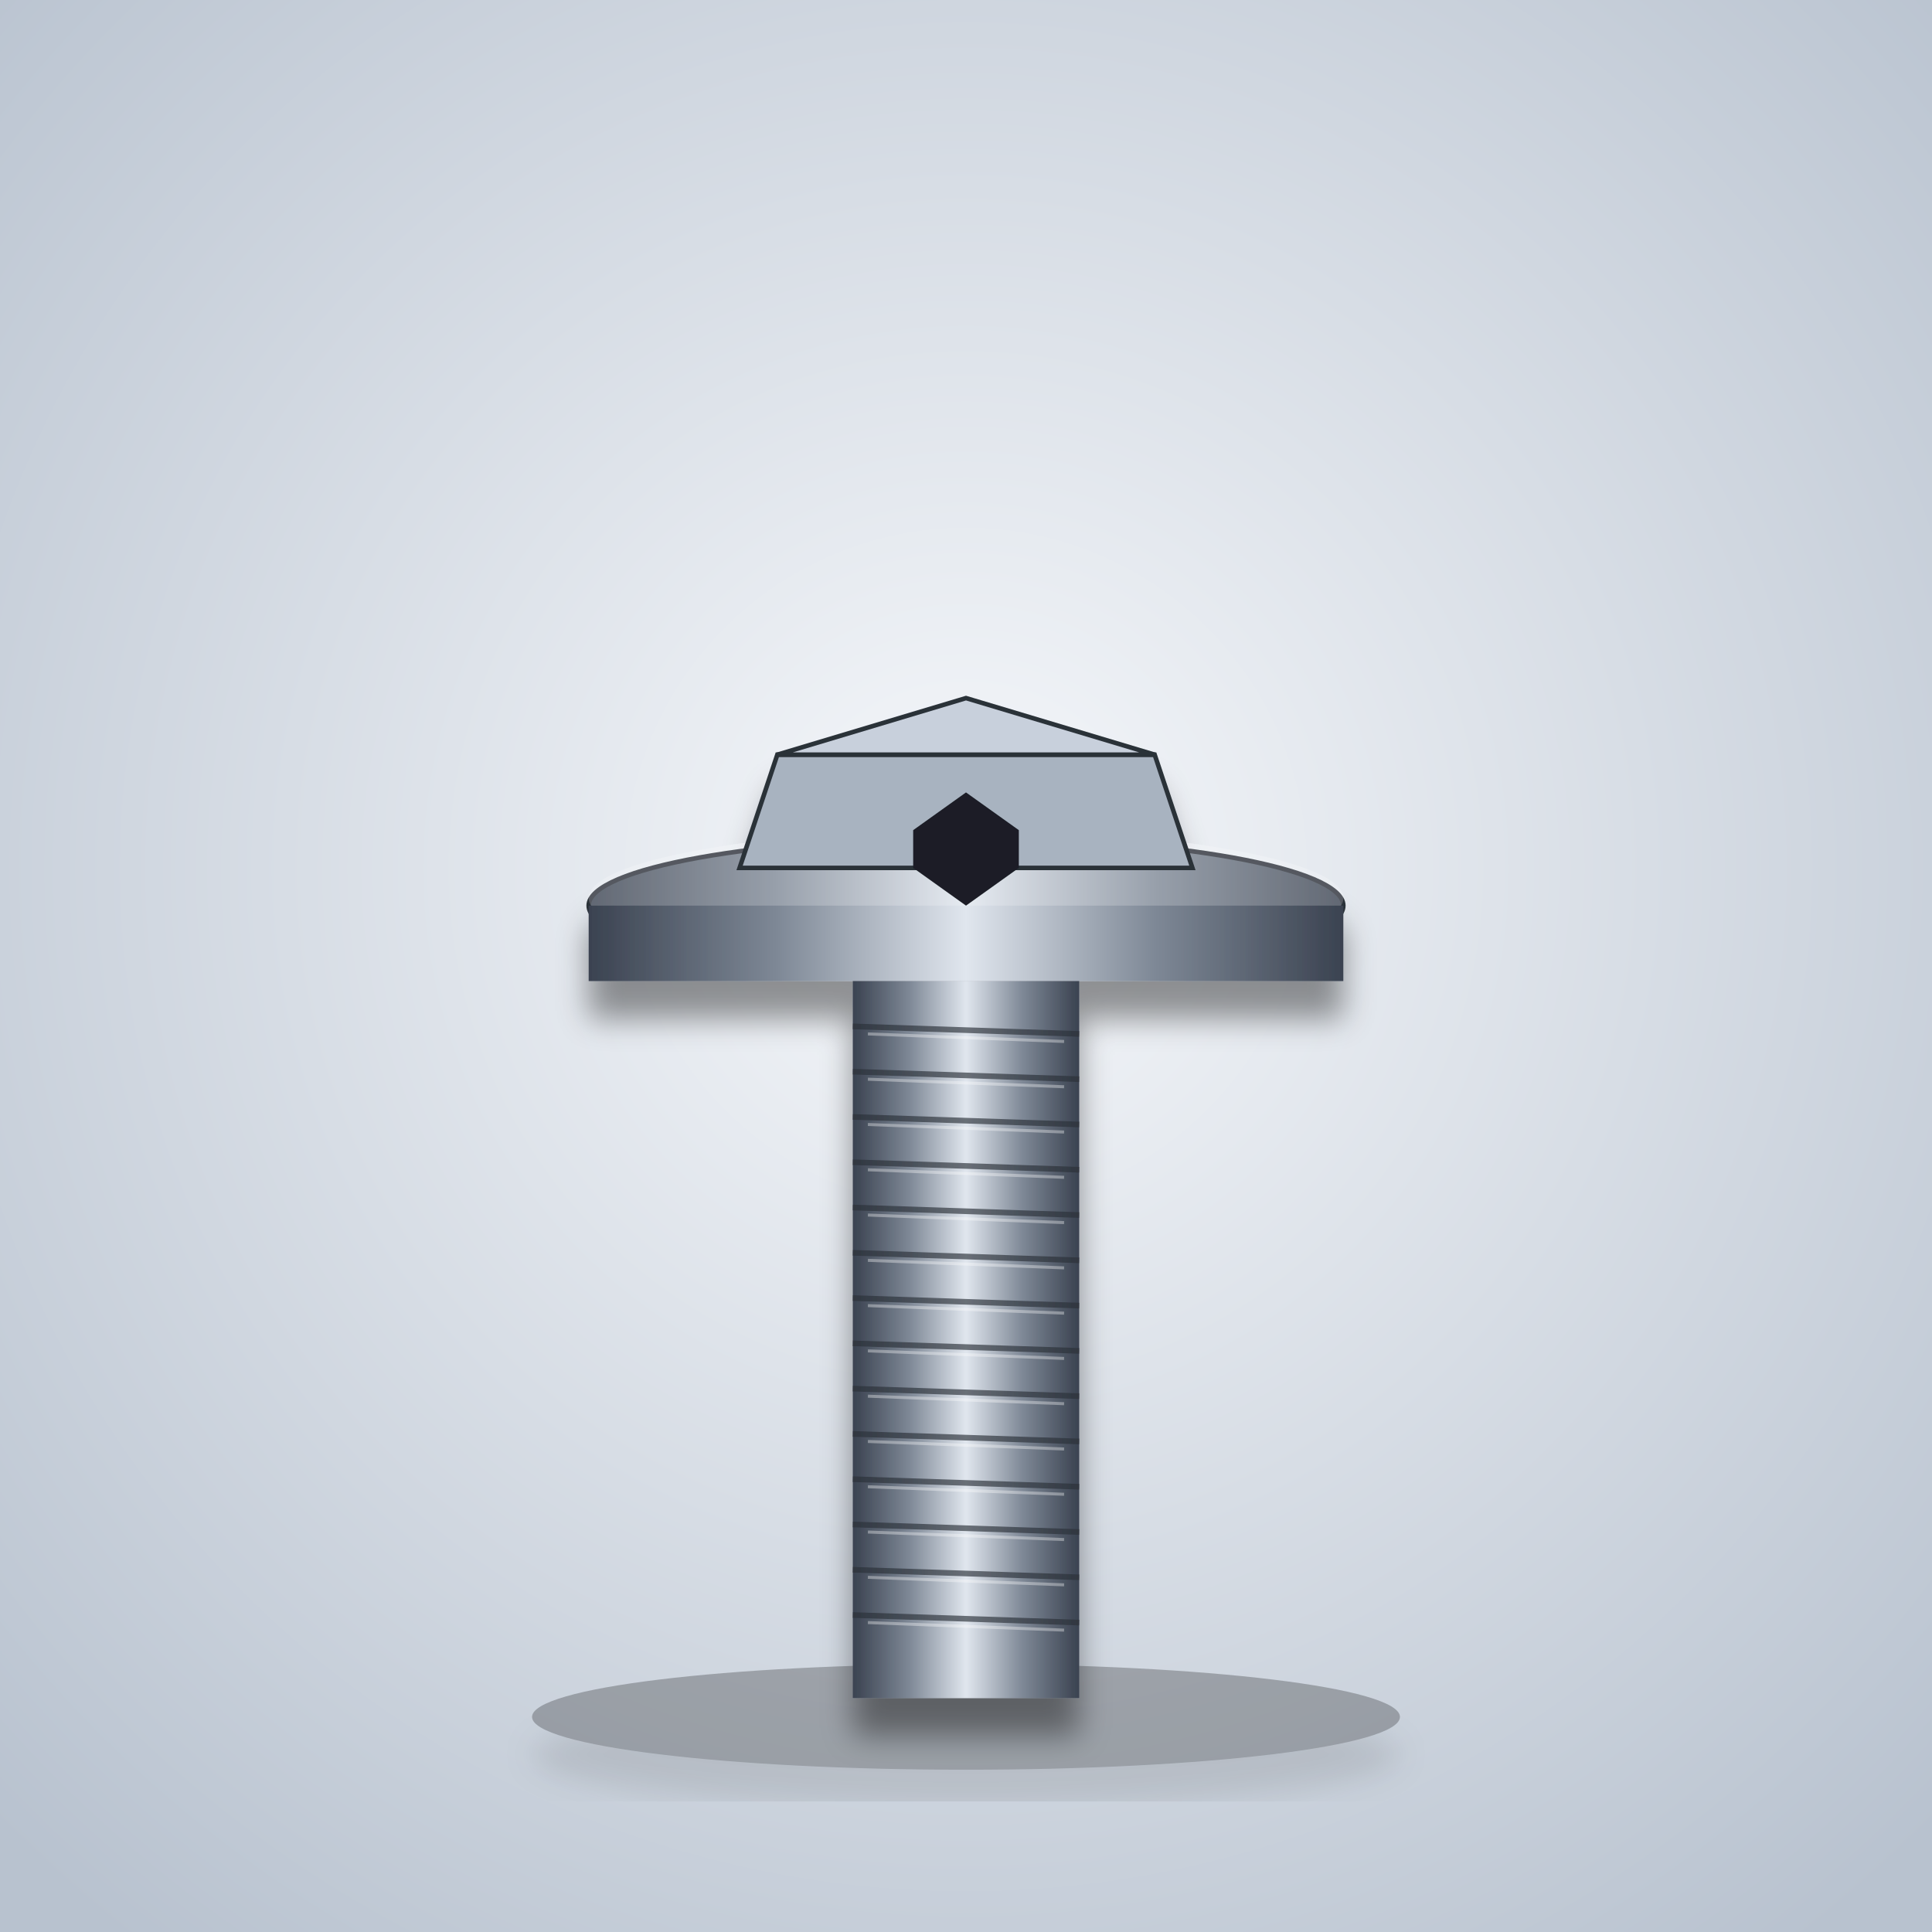
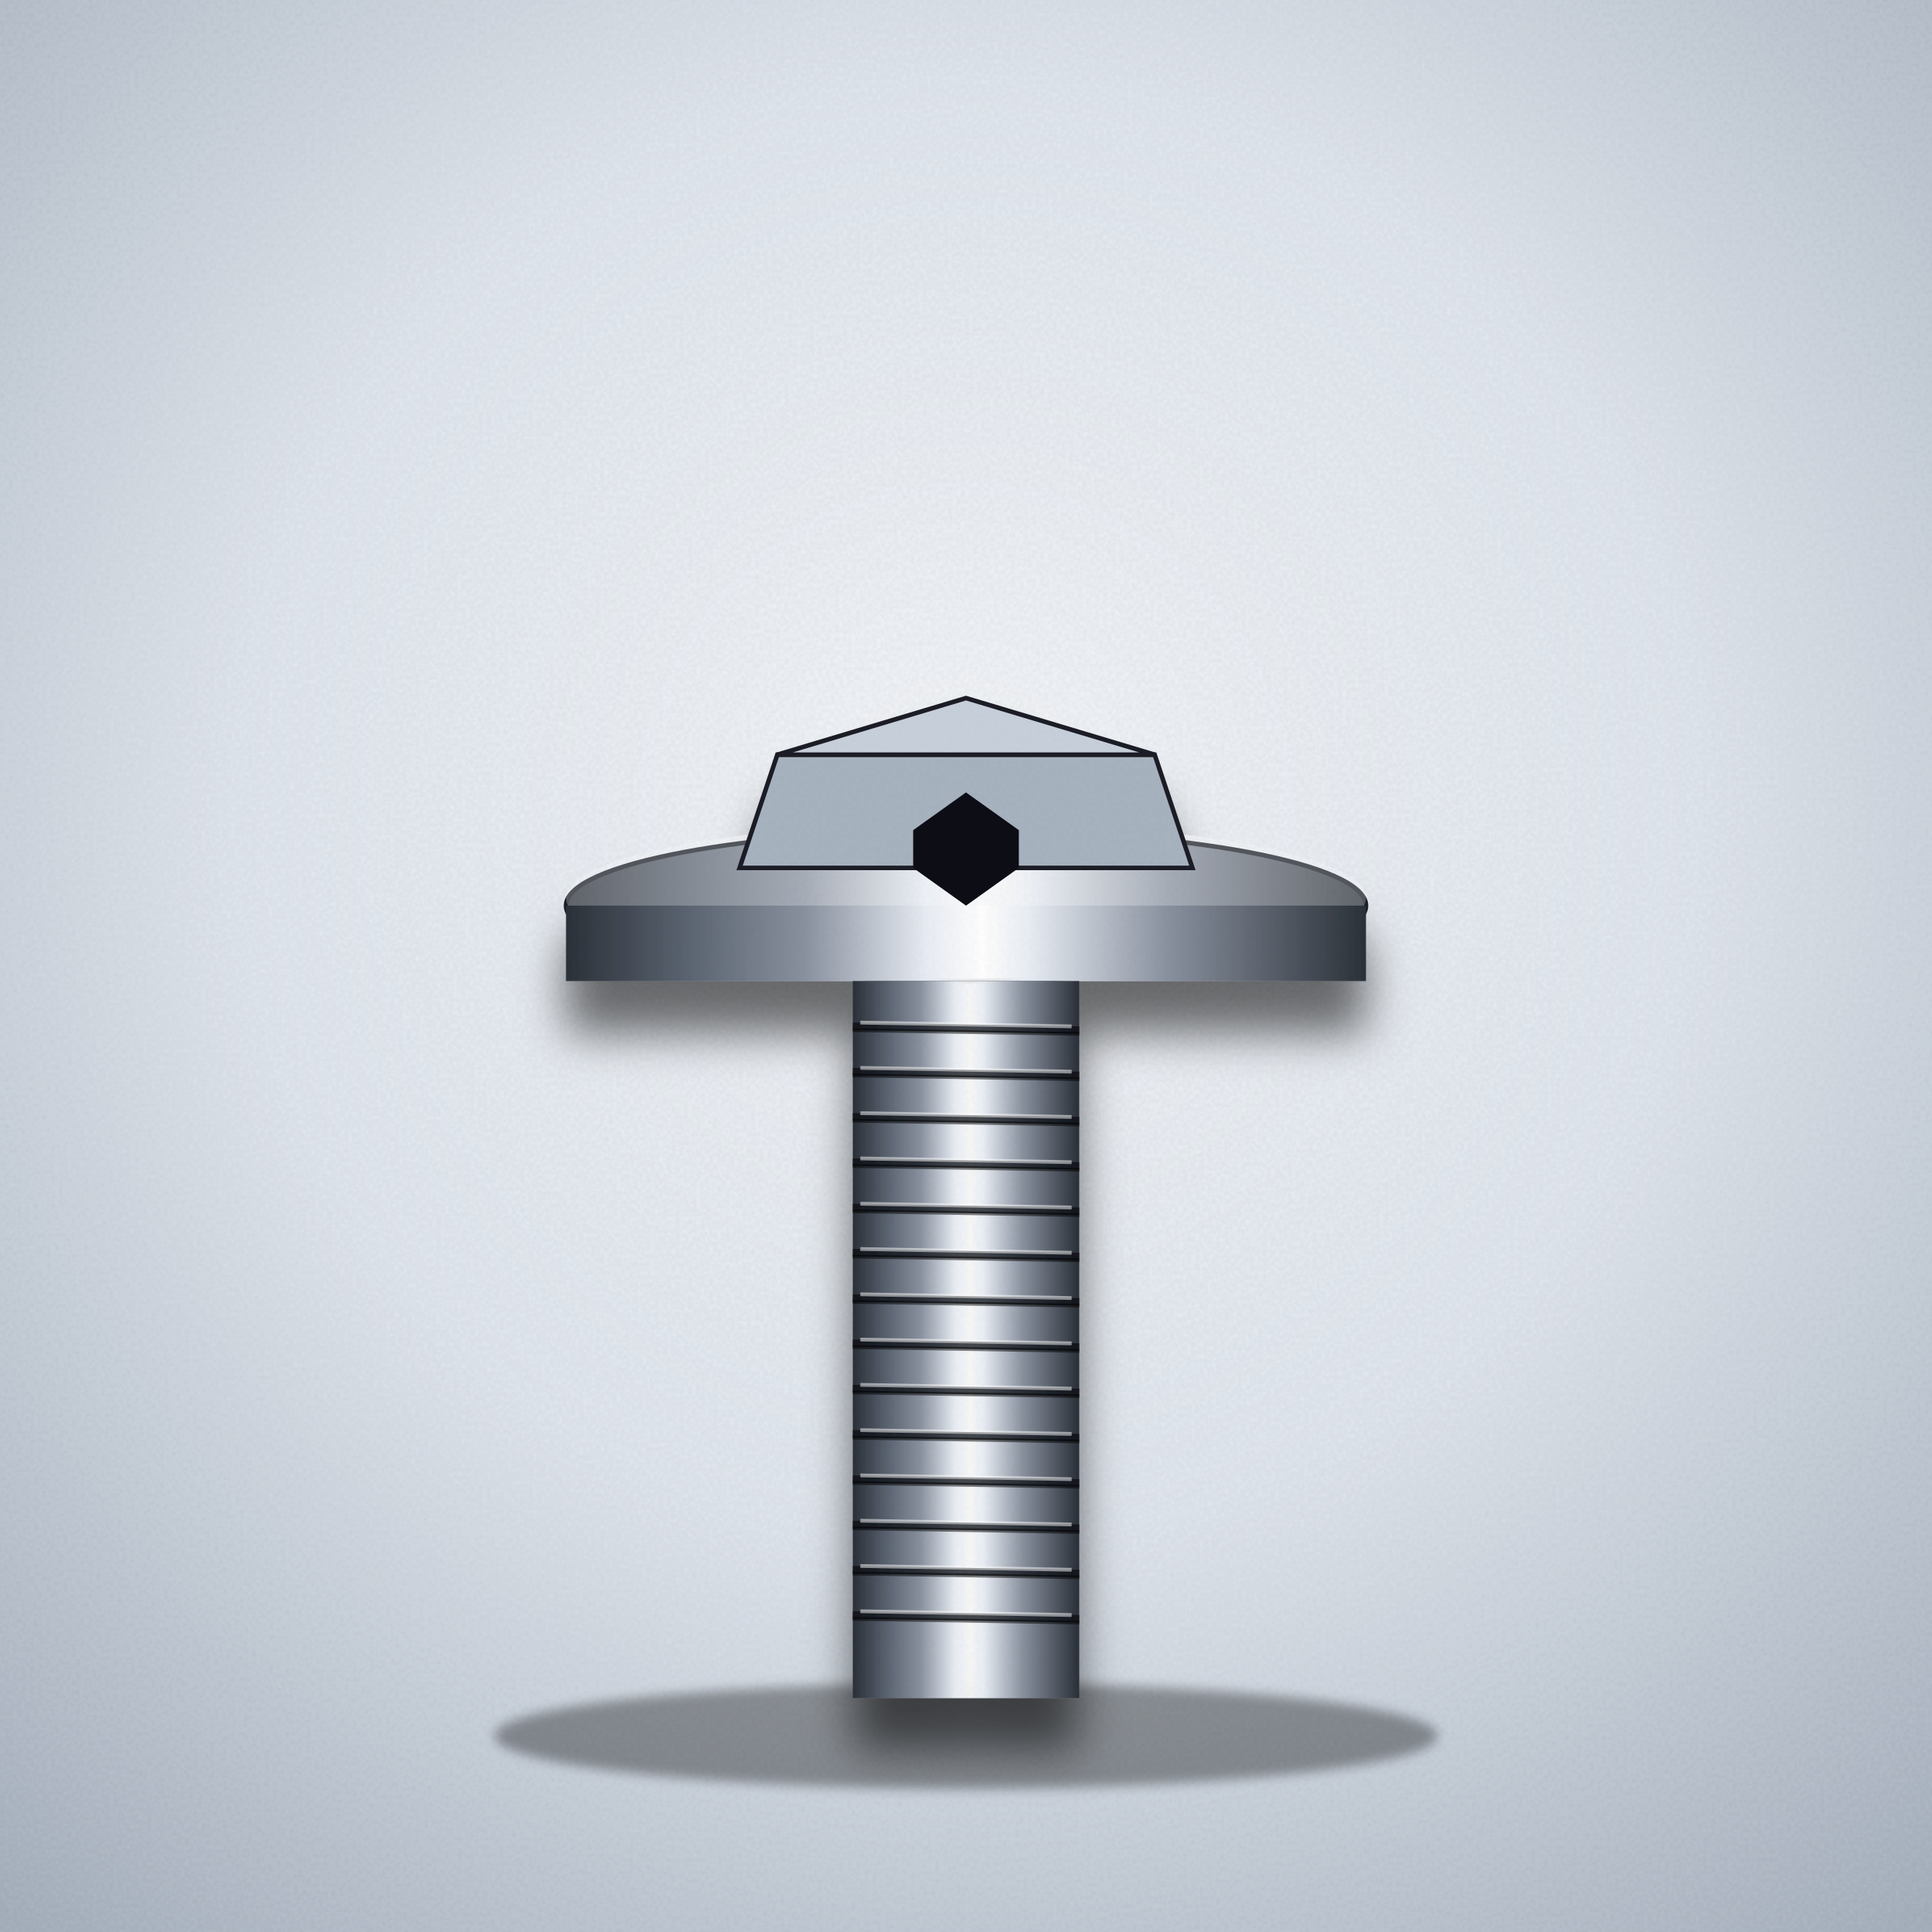
<svg xmlns="http://www.w3.org/2000/svg" viewBox="0 0 512 512" width="512" height="512">
  <defs>
-     <radialGradient id="bg" cx="50%" cy="45%" r="70%">
-       <stop offset="0%" stop-color="#f6f8fb" />
-       <stop offset="100%" stop-color="#b8c2cf" />
+     <radialGradient id="bg" cx="50%" cy="42%" r="75%">
+       <stop offset="0%" stop-color="#f5f7fa" />
+       <stop offset="50%" stop-color="#e2e8f0" />
+       <stop offset="100%" stop-color="#a8b2bf" />
    </radialGradient>
+     <filter id="grain">
+       <feTurbulence type="fractalNoise" baseFrequency="0.9" numOctaves="3" seed="5" />
+       <feColorMatrix values="0 0 0 0 0  0 0 0 0 0  0 0 0 0 0  0 0 0 0.08 0" />
+       <feComposite in2="SourceGraphic" operator="in" />
+     </filter>
+     <filter id="depthBlur">
+       <feGaussianBlur stdDeviation="1.5" />
+     </filter>
+     <filter id="realShadow" x="-50%" y="-50%" width="200%" height="200%">
+       <feGaussianBlur in="SourceAlpha" stdDeviation="6" />
+       <feOffset dx="0" dy="14" />
+       <feComponentTransfer>
+         <feFuncA type="linear" slope="0.55" />
+       </feComponentTransfer>
+       <feMerge>
+         <feMergeNode />
+         <feMergeNode in="SourceGraphic" />
+       </feMerge>
+     </filter>
+     <filter id="worn">
+       <feTurbulence type="turbulence" baseFrequency="0.04" numOctaves="2" seed="3" />
+       <feDisplacementMap in="SourceGraphic" scale="3" />
+     </filter>
+     <linearGradient id="metal" x1="0%" y1="0%" x2="100%" y2="0%" gradientTransform="rotate(0)">
+       <stop offset="0%" stop-color="#2a3038" />
+       <stop offset="15%" stop-color="#5a6370" />
+       <stop offset="30%" stop-color="#8a92a0" />
+       <stop offset="45%" stop-color="#e8edf4" />
+       <stop offset="52%" stop-color="#ffffff" stop-opacity="0.9" />
+       <stop offset="58%" stop-color="#e8edf4" />
+       <stop offset="75%" stop-color="#8a92a0" />
+       <stop offset="100%" stop-color="#2a3038" />
+     </linearGradient>
+     <linearGradient id="topShine" x1="0%" y1="0%" x2="0%" y2="100%">
+       <stop offset="0%" stop-color="#ffffff" stop-opacity="0.55" />
+       <stop offset="50%" stop-color="#ffffff" stop-opacity="0.15" />
+       <stop offset="100%" stop-color="#ffffff" stop-opacity="0" />
+     </linearGradient>
+     <linearGradient id="thread" x1="0%" y1="0%" x2="100%" y2="0%">
+       <stop offset="0%" stop-color="#1a1e25" />
+       <stop offset="50%" stop-color="#6a7280" />
+       <stop offset="100%" stop-color="#1a1e25" />
+     </linearGradient>
  </defs>
  <rect width="100%" height="100%" fill="url(#bg)" />
-   <filter id="ds" x="-30%" y="-30%" width="160%" height="160%">
-     <feGaussianBlur in="SourceAlpha" stdDeviation="4" />
-     <feOffset dx="0" dy="10" />
-     <feComponentTransfer>
-       <feFuncA type="linear" slope="0.4" />
-     </feComponentTransfer>
-     <feMerge>
-       <feMergeNode />
-       <feMergeNode in="SourceGraphic" />
-     </feMerge>
-   </filter>
-   <linearGradient id="shaft" x1="0%" y1="0%" x2="100%" y2="0%">
-     <stop offset="0%" stop-color="#3a4250" />
-     <stop offset="25%" stop-color="#7e8896" />
-     <stop offset="50%" stop-color="#e0e6ee" />
-     <stop offset="75%" stop-color="#7e8896" />
-     <stop offset="100%" stop-color="#3a4250" />
-   </linearGradient>
-   <ellipse cx="256" cy="455" rx="115" ry="14" fill="#000" opacity="0.25" filter="url(#ds)" />
-   <g filter="url(#ds)">
-     <ellipse cx="256" cy="240" rx="100" ry="18" fill="url(#shaft)" stroke="#2a3038" stroke-width="1.2" />
-     <ellipse cx="256" cy="238" rx="100" ry="18" fill="#fff" opacity="0.2" />
-     <rect x="156" y="240" width="200" height="20" fill="url(#shaft)" />
-     <polygon points="206,200 306,200 316,230 196,230" fill="#a8b3c0" stroke="#2a3038" stroke-width="1.2" />
-     <polygon points="206,200 306,200 256,185" fill="#c8d0dc" stroke="#2a3038" stroke-width="1.2" />
-     <polygon points="256,210 270,220 270,230 256,240 242,230 242,220" fill="#1a1e25" />
-     <rect x="226" y="260" width="60" height="190" fill="url(#shaft)" />
-     <line x1="226" y1="272" x2="286" y2="274" stroke="#2a3038" stroke-width="1.5" opacity="0.65" />
-     <line x1="226" y1="284" x2="286" y2="286" stroke="#2a3038" stroke-width="1.5" opacity="0.65" />
-     <line x1="226" y1="296" x2="286" y2="298" stroke="#2a3038" stroke-width="1.5" opacity="0.65" />
-     <line x1="226" y1="308" x2="286" y2="310" stroke="#2a3038" stroke-width="1.5" opacity="0.65" />
-     <line x1="226" y1="320" x2="286" y2="322" stroke="#2a3038" stroke-width="1.5" opacity="0.65" />
-     <line x1="226" y1="332" x2="286" y2="334" stroke="#2a3038" stroke-width="1.5" opacity="0.65" />
-     <line x1="226" y1="344" x2="286" y2="346" stroke="#2a3038" stroke-width="1.5" opacity="0.65" />
-     <line x1="226" y1="356" x2="286" y2="358" stroke="#2a3038" stroke-width="1.5" opacity="0.65" />
-     <line x1="226" y1="368" x2="286" y2="370" stroke="#2a3038" stroke-width="1.5" opacity="0.65" />
-     <line x1="226" y1="380" x2="286" y2="382" stroke="#2a3038" stroke-width="1.5" opacity="0.65" />
-     <line x1="226" y1="392" x2="286" y2="394" stroke="#2a3038" stroke-width="1.5" opacity="0.65" />
-     <line x1="226" y1="404" x2="286" y2="406" stroke="#2a3038" stroke-width="1.5" opacity="0.65" />
-     <line x1="226" y1="416" x2="286" y2="418" stroke="#2a3038" stroke-width="1.5" opacity="0.65" />
-     <line x1="226" y1="428" x2="286" y2="430" stroke="#2a3038" stroke-width="1.5" opacity="0.65" />
-     <line x1="230" y1="274" x2="282" y2="276" stroke="#fff" stroke-width="0.8" opacity="0.35" />
-     <line x1="230" y1="286" x2="282" y2="288" stroke="#fff" stroke-width="0.8" opacity="0.35" />
-     <line x1="230" y1="298" x2="282" y2="300" stroke="#fff" stroke-width="0.8" opacity="0.35" />
-     <line x1="230" y1="310" x2="282" y2="312" stroke="#fff" stroke-width="0.8" opacity="0.35" />
-     <line x1="230" y1="322" x2="282" y2="324" stroke="#fff" stroke-width="0.8" opacity="0.35" />
-     <line x1="230" y1="334" x2="282" y2="336" stroke="#fff" stroke-width="0.8" opacity="0.35" />
-     <line x1="230" y1="346" x2="282" y2="348" stroke="#fff" stroke-width="0.8" opacity="0.35" />
-     <line x1="230" y1="358" x2="282" y2="360" stroke="#fff" stroke-width="0.8" opacity="0.35" />
-     <line x1="230" y1="370" x2="282" y2="372" stroke="#fff" stroke-width="0.8" opacity="0.35" />
-     <line x1="230" y1="382" x2="282" y2="384" stroke="#fff" stroke-width="0.8" opacity="0.35" />
-     <line x1="230" y1="394" x2="282" y2="396" stroke="#fff" stroke-width="0.8" opacity="0.35" />
-     <line x1="230" y1="406" x2="282" y2="408" stroke="#fff" stroke-width="0.8" opacity="0.35" />
-     <line x1="230" y1="418" x2="282" y2="420" stroke="#fff" stroke-width="0.8" opacity="0.35" />
-     <line x1="230" y1="430" x2="282" y2="432" stroke="#fff" stroke-width="0.8" opacity="0.35" />
+   <rect width="100%" height="100%" fill="url(#bg)" filter="url(#grain)" opacity="0.4" />
+   <ellipse cx="256" cy="460" rx="125" ry="14" fill="#000" opacity="0.35" filter="url(#depthBlur)" />
+   <g filter="url(#realShadow)">
+     <ellipse cx="256" cy="240" rx="106" ry="20" fill="url(#metal)" stroke="#1a1e25" stroke-width="1.2" />
+     <ellipse cx="256" cy="238" rx="106" ry="20" fill="#fff" opacity="0.25" />
+     <rect x="150" y="240" width="212" height="20" fill="url(#metal)" />
+     <polygon points="206,200 306,200 316,230 196,230" fill="#a8b3c0" stroke="#1a1e25" stroke-width="1.2" />
+     <polygon points="206,200 306,200 256,185" fill="#c8d0dc" stroke="#1a1e25" stroke-width="1.2" />
+     <polygon points="256,210 270,220 270,230 256,240 242,230 242,220" fill="#0a0d14" />
+     <rect x="226" y="260" width="60" height="190" fill="url(#metal)" />
+     <line x1="226" y1="272" x2="286" y2="273" stroke="#0a0d14" stroke-width="2" opacity="0.75" />
+     <line x1="226" y1="273" x2="286" y2="274" stroke="#000" stroke-width="1" opacity="0.5" />
+     <line x1="228" y1="271" x2="284" y2="272" stroke="#fff" stroke-width="1" opacity="0.5" />
+     <line x1="226" y1="284" x2="286" y2="285" stroke="#0a0d14" stroke-width="2" opacity="0.75" />
+     <line x1="226" y1="285" x2="286" y2="286" stroke="#000" stroke-width="1" opacity="0.5" />
+     <line x1="228" y1="283" x2="284" y2="284" stroke="#fff" stroke-width="1" opacity="0.5" />
+     <line x1="226" y1="296" x2="286" y2="297" stroke="#0a0d14" stroke-width="2" opacity="0.75" />
+     <line x1="226" y1="297" x2="286" y2="298" stroke="#000" stroke-width="1" opacity="0.5" />
+     <line x1="228" y1="295" x2="284" y2="296" stroke="#fff" stroke-width="1" opacity="0.5" />
+     <line x1="226" y1="308" x2="286" y2="309" stroke="#0a0d14" stroke-width="2" opacity="0.75" />
+     <line x1="226" y1="309" x2="286" y2="310" stroke="#000" stroke-width="1" opacity="0.5" />
+     <line x1="228" y1="307" x2="284" y2="308" stroke="#fff" stroke-width="1" opacity="0.5" />
+     <line x1="226" y1="320" x2="286" y2="321" stroke="#0a0d14" stroke-width="2" opacity="0.75" />
+     <line x1="226" y1="321" x2="286" y2="322" stroke="#000" stroke-width="1" opacity="0.5" />
+     <line x1="228" y1="319" x2="284" y2="320" stroke="#fff" stroke-width="1" opacity="0.5" />
+     <line x1="226" y1="332" x2="286" y2="333" stroke="#0a0d14" stroke-width="2" opacity="0.75" />
+     <line x1="226" y1="333" x2="286" y2="334" stroke="#000" stroke-width="1" opacity="0.5" />
+     <line x1="228" y1="331" x2="284" y2="332" stroke="#fff" stroke-width="1" opacity="0.5" />
+     <line x1="226" y1="344" x2="286" y2="345" stroke="#0a0d14" stroke-width="2" opacity="0.75" />
+     <line x1="226" y1="345" x2="286" y2="346" stroke="#000" stroke-width="1" opacity="0.5" />
+     <line x1="228" y1="343" x2="284" y2="344" stroke="#fff" stroke-width="1" opacity="0.5" />
+     <line x1="226" y1="356" x2="286" y2="357" stroke="#0a0d14" stroke-width="2" opacity="0.75" />
+     <line x1="226" y1="357" x2="286" y2="358" stroke="#000" stroke-width="1" opacity="0.5" />
+     <line x1="228" y1="355" x2="284" y2="356" stroke="#fff" stroke-width="1" opacity="0.5" />
+     <line x1="226" y1="368" x2="286" y2="369" stroke="#0a0d14" stroke-width="2" opacity="0.75" />
+     <line x1="226" y1="369" x2="286" y2="370" stroke="#000" stroke-width="1" opacity="0.5" />
+     <line x1="228" y1="367" x2="284" y2="368" stroke="#fff" stroke-width="1" opacity="0.5" />
+     <line x1="226" y1="380" x2="286" y2="381" stroke="#0a0d14" stroke-width="2" opacity="0.75" />
+     <line x1="226" y1="381" x2="286" y2="382" stroke="#000" stroke-width="1" opacity="0.5" />
+     <line x1="228" y1="379" x2="284" y2="380" stroke="#fff" stroke-width="1" opacity="0.5" />
+     <line x1="226" y1="392" x2="286" y2="393" stroke="#0a0d14" stroke-width="2" opacity="0.75" />
+     <line x1="226" y1="393" x2="286" y2="394" stroke="#000" stroke-width="1" opacity="0.5" />
+     <line x1="228" y1="391" x2="284" y2="392" stroke="#fff" stroke-width="1" opacity="0.5" />
+     <line x1="226" y1="404" x2="286" y2="405" stroke="#0a0d14" stroke-width="2" opacity="0.75" />
+     <line x1="226" y1="405" x2="286" y2="406" stroke="#000" stroke-width="1" opacity="0.5" />
+     <line x1="228" y1="403" x2="284" y2="404" stroke="#fff" stroke-width="1" opacity="0.5" />
+     <line x1="226" y1="416" x2="286" y2="417" stroke="#0a0d14" stroke-width="2" opacity="0.75" />
+     <line x1="226" y1="417" x2="286" y2="418" stroke="#000" stroke-width="1" opacity="0.5" />
+     <line x1="228" y1="415" x2="284" y2="416" stroke="#fff" stroke-width="1" opacity="0.5" />
+     <line x1="226" y1="428" x2="286" y2="429" stroke="#0a0d14" stroke-width="2" opacity="0.75" />
+     <line x1="226" y1="429" x2="286" y2="430" stroke="#000" stroke-width="1" opacity="0.5" />
+     <line x1="228" y1="427" x2="284" y2="428" stroke="#fff" stroke-width="1" opacity="0.5" />
  </g>
+   <rect width="100%" height="100%" fill="#000" filter="url(#grain)" opacity="0.3" pointer-events="none" />
</svg>
